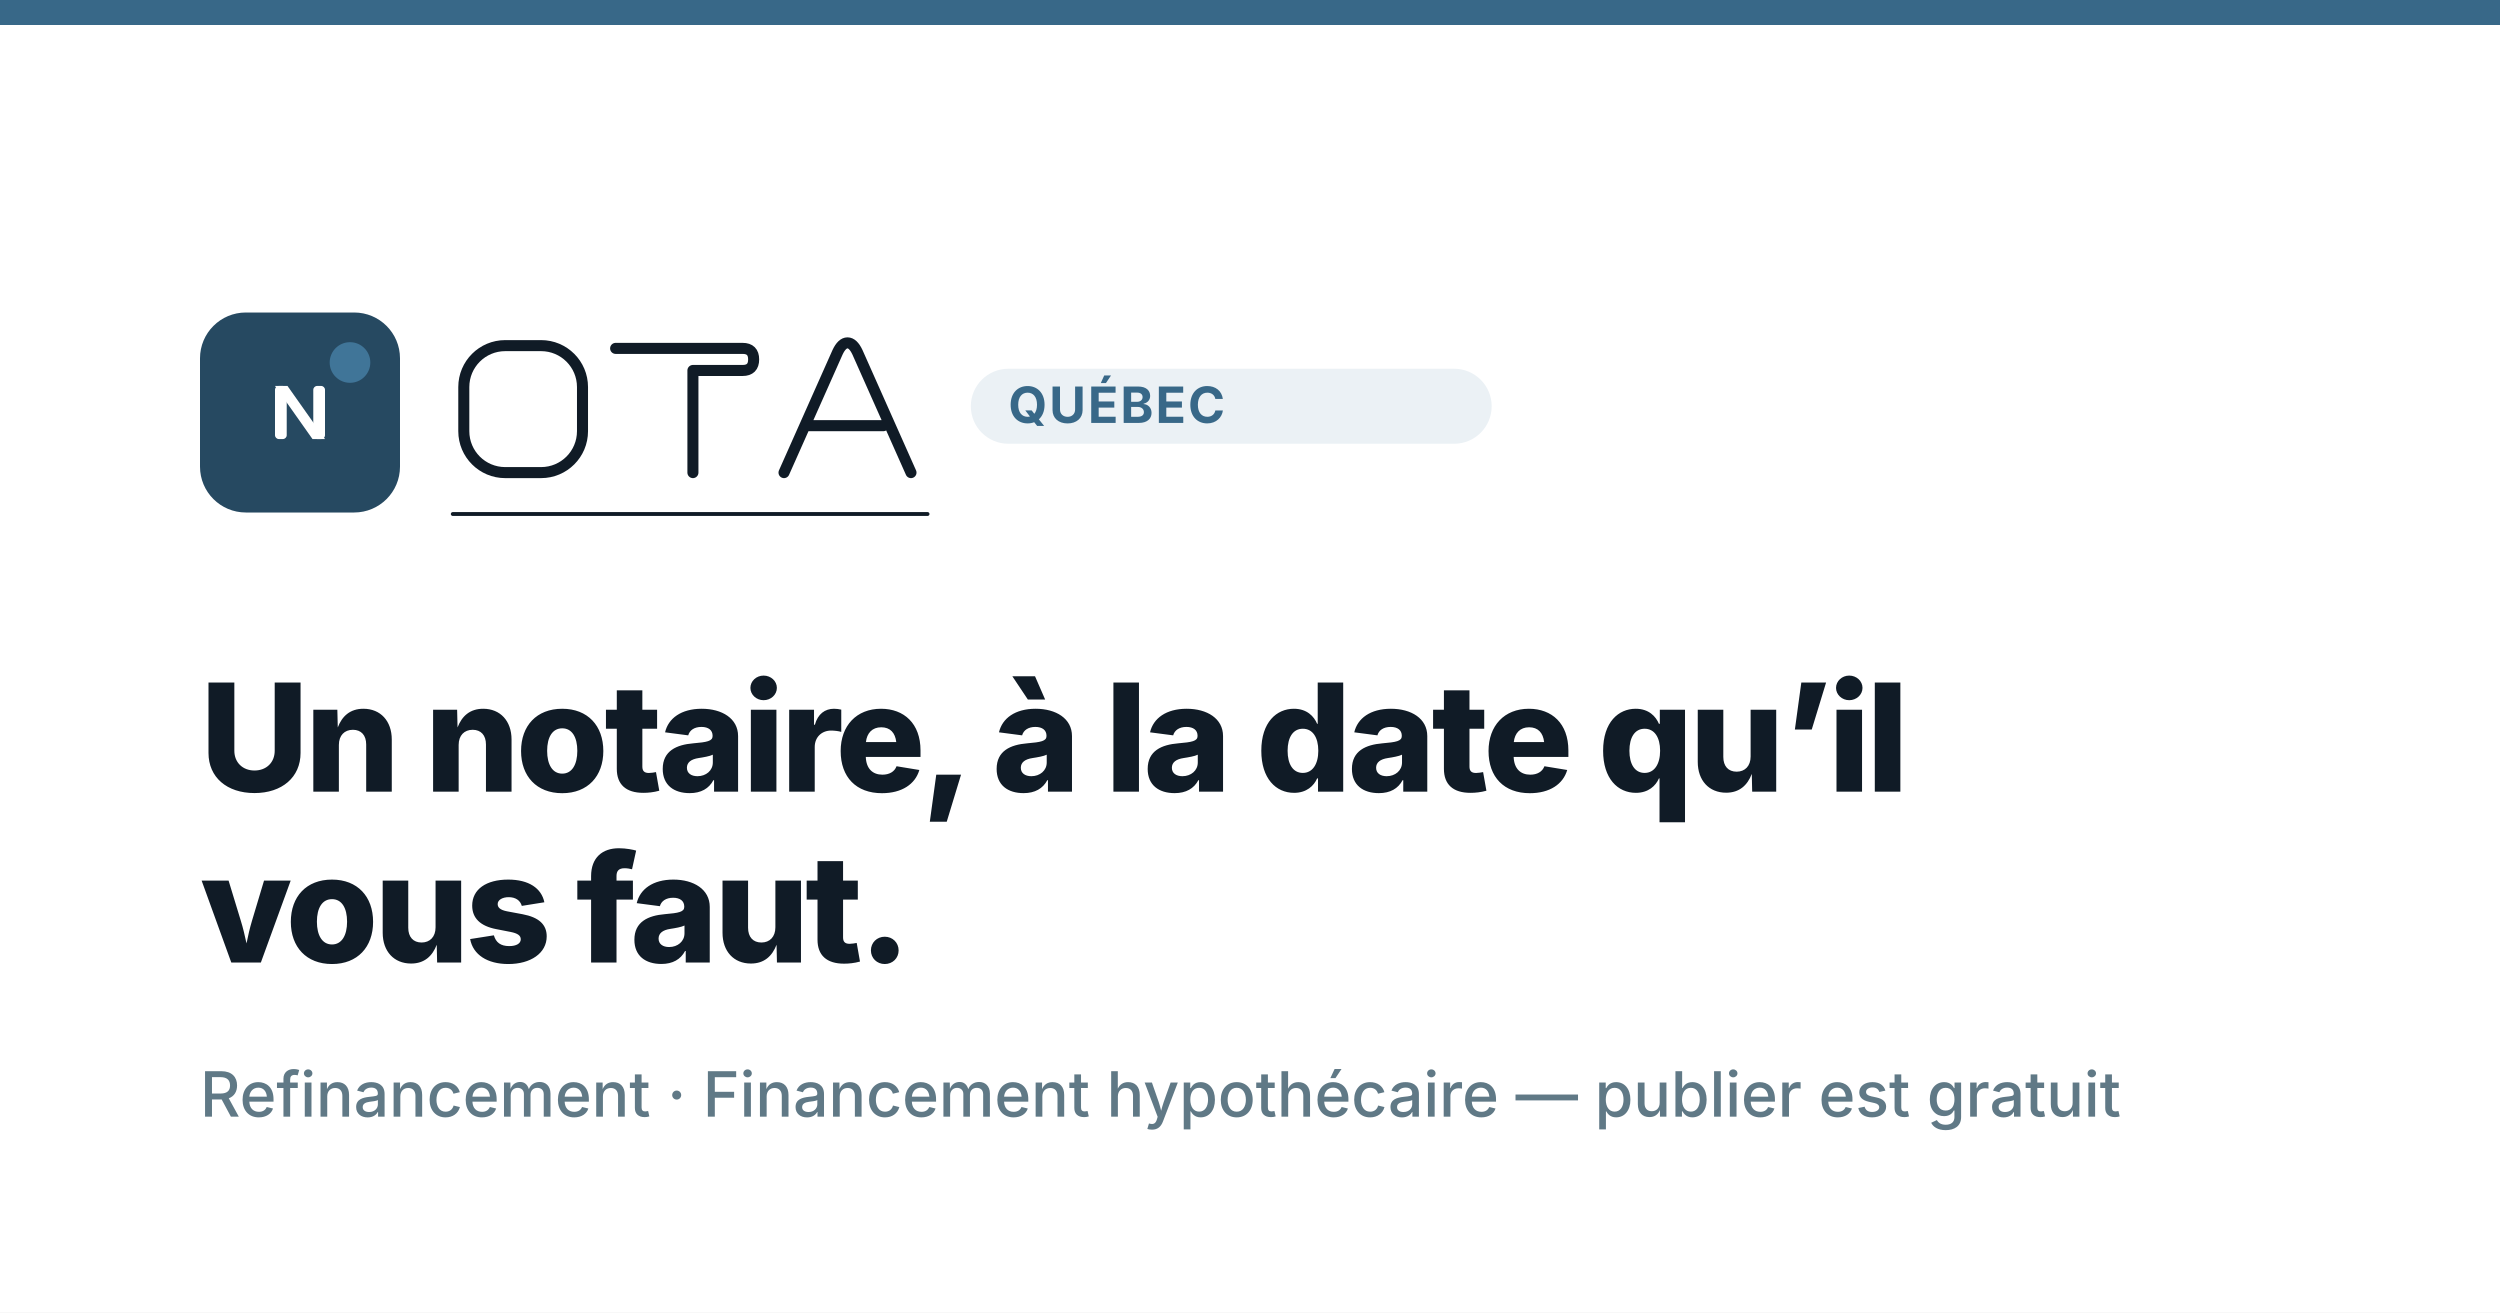
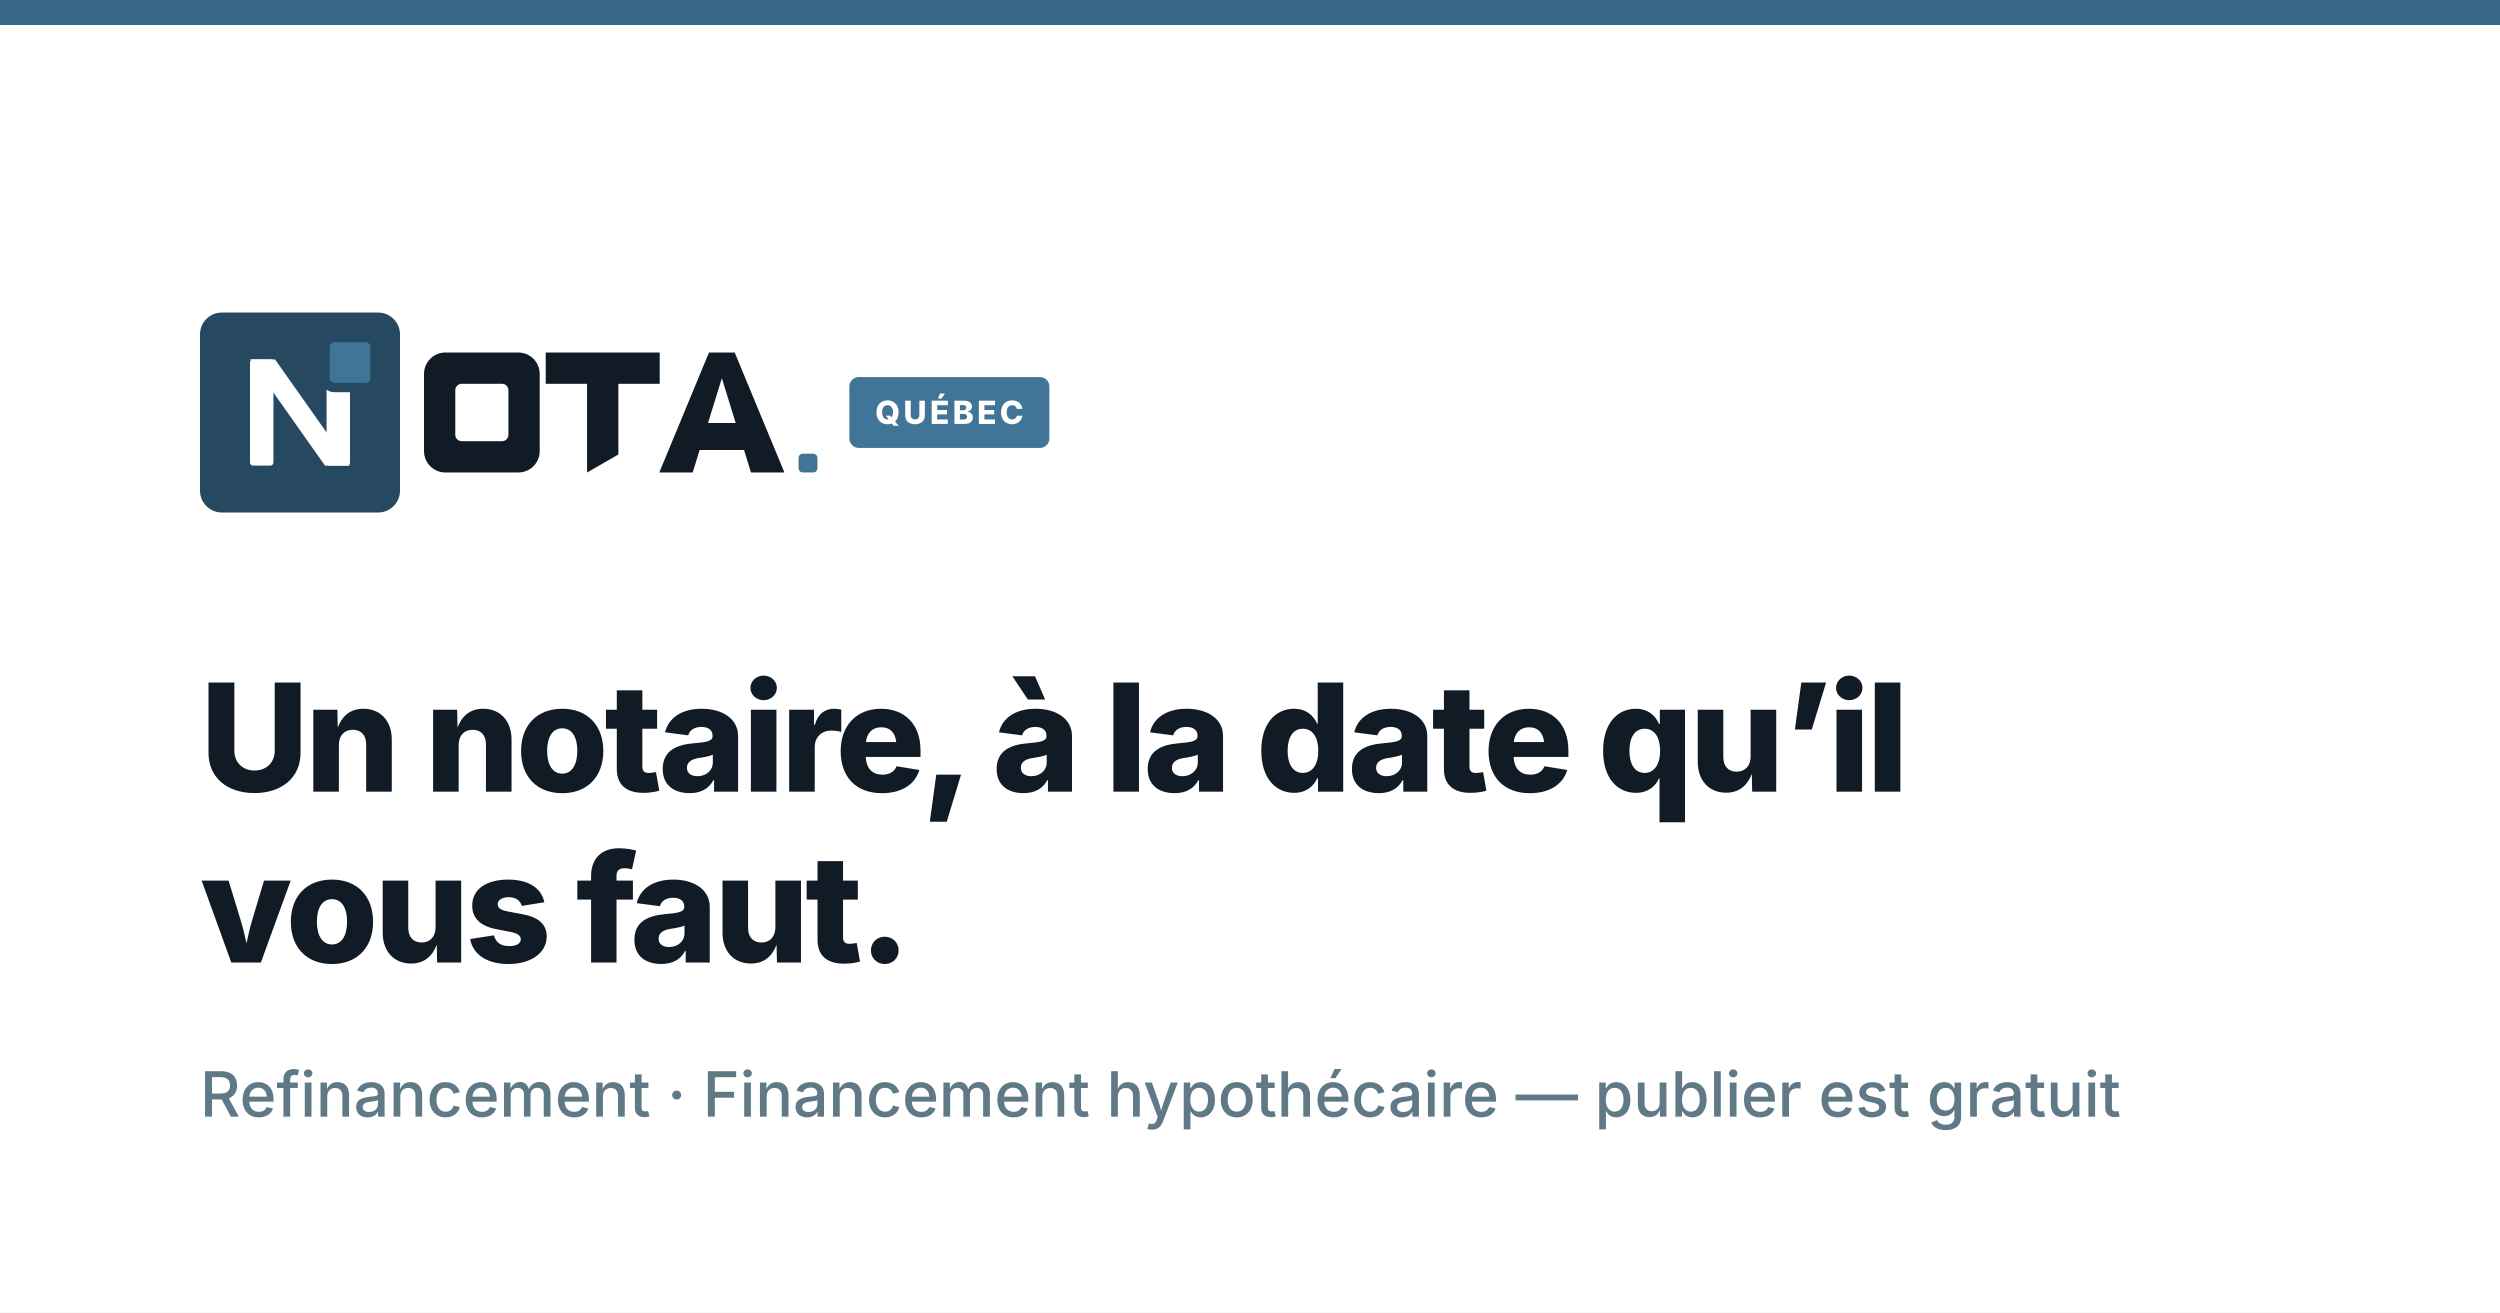
<svg xmlns="http://www.w3.org/2000/svg" viewBox="0 0 1200 630" role="img" aria-label="Nota">
  <rect width="1200" height="630" fill="#ffffff" />
  <rect width="1200" height="12" fill="#386888" />
-   <g transform="translate(96 150)">
-     <rect width="96" height="96" rx="22" fill="#264961" />
-     <g fill="#ffffff" transform="translate(24 24) scale(0.75)">
-       <rect x="16" y="15" width="7.5" height="34" rx="2.5" />
-       <rect x="40.5" y="15" width="7.5" height="34" rx="2.5" />
-       <polygon points="16,15 24,15 48,49 40,49" />
+   <g id="og-lockup" transform="translate(96 150)">
+     <g id="og-tile" transform="scale(1.5)">
+       <rect width="64" height="64" rx="7" fill="#264961" />
+       <g fill="#ffffff">
+         <rect x="16" y="15" width="7.5" height="34" rx="1" />
+         <rect x="40.5" y="15" width="7.5" height="34" rx="1" />
+         <polygon points="16,15 24,15 48,49 40,49" />
+       </g>
+       <rect x="40" y="8" width="16" height="16" rx="3" fill="#407598" stroke="#264961" stroke-width="3" />
    </g>
-     <circle cx="72" cy="24" r="12" fill="#407598" stroke="#264961" stroke-width="4.5" />
-     <g transform="translate(120 0) scale(2.65)" fill="none" stroke="#101b26" stroke-width="2" stroke-linecap="round" stroke-linejoin="round">
-       <path d="M16.5 6H10a7.5 7.5 0 0 0-7.5 7.5v8A7.5 7.5 0 0 0 10 29h6.5a7.5 7.5 0 0 0 7.5-7.5v-8A7.5 7.5 0 0 0 16.5 6Z" />
-       <path d="M30 6.5h23q2 0 2 2t-2 2h-9v18.5" />
-       <path d="M60.5 29 70.2 7.2Q71 5.5 72 5.5t1.8 1.7L83.5 29M65 20.5h13.5" />
-       <path d="M0.5 36.5h86" stroke-width="0.7" />
+     <g id="og-word" transform="translate(107.52 12) scale(2.0571)" fill="#101b26" fill-rule="evenodd">
+       <path d="M0 8.5a5 5 0 0 1 5-5H22a5 5 0 0 1 5 5V26.5a5 5 0 0 1-5 5H5a5 5 0 0 1-5-5ZM7.3 12.3v10.4a1.5 1.5 0 0 0 1.5 1.5h9.4a1.5 1.5 0 0 0 1.5-1.5V12.3a1.5 1.5 0 0 0-1.5-1.5H8.8a1.5 1.5 0 0 0-1.5 1.5Z" />
+       <path d="M28.4 3.5H55V10.8H45.35V27.3L38.05 31.5V10.8H28.4Z" />
+       <path d="M66.5 3.5H72.5L84.1 31.5H76.3L74.68 26.25H64.32L62.7 31.5H54.9ZM69.5 9.5L72.73 19.95H66.27Z" />
+       <rect x="87.4" y="27.1" width="4.4" height="4.4" rx="1" fill="#407598" />
    </g>
-     <rect x="370" y="27" width="250" height="36" rx="18" fill="#ebf1f5" />
-     <text x="388" y="53" font-family="Inter, sans-serif" font-size="24" font-weight="700" fill="#386888" letter-spacing="1">QUÉBEC</text>
+     <g id="og-badge" transform="translate(311.7 31)">
+       <rect width="96" height="34" rx="4.5" fill="#407598" />
+       <text x="48" y="22.5" text-anchor="middle" font-family="Inter, sans-serif" font-size="15.36" font-weight="800" fill="#ffffff" letter-spacing="1.54">QUÉBEC</text>
+     </g>
  </g>
  <text x="96" y="380" font-family="'Sora', Inter, sans-serif" font-size="72" font-weight="800" fill="#101b26" letter-spacing="-2">Un notaire, à la date qu’il</text>
  <text x="96" y="462" font-family="'Sora', Inter, sans-serif" font-size="72" font-weight="800" fill="#101b26" letter-spacing="-2">vous faut.</text>
  <text x="96" y="536" font-family="Inter, sans-serif" font-size="30" font-weight="500" fill="#607986">Refinancement · Financement hypothécaire — publier est gratuit</text>
</svg>
